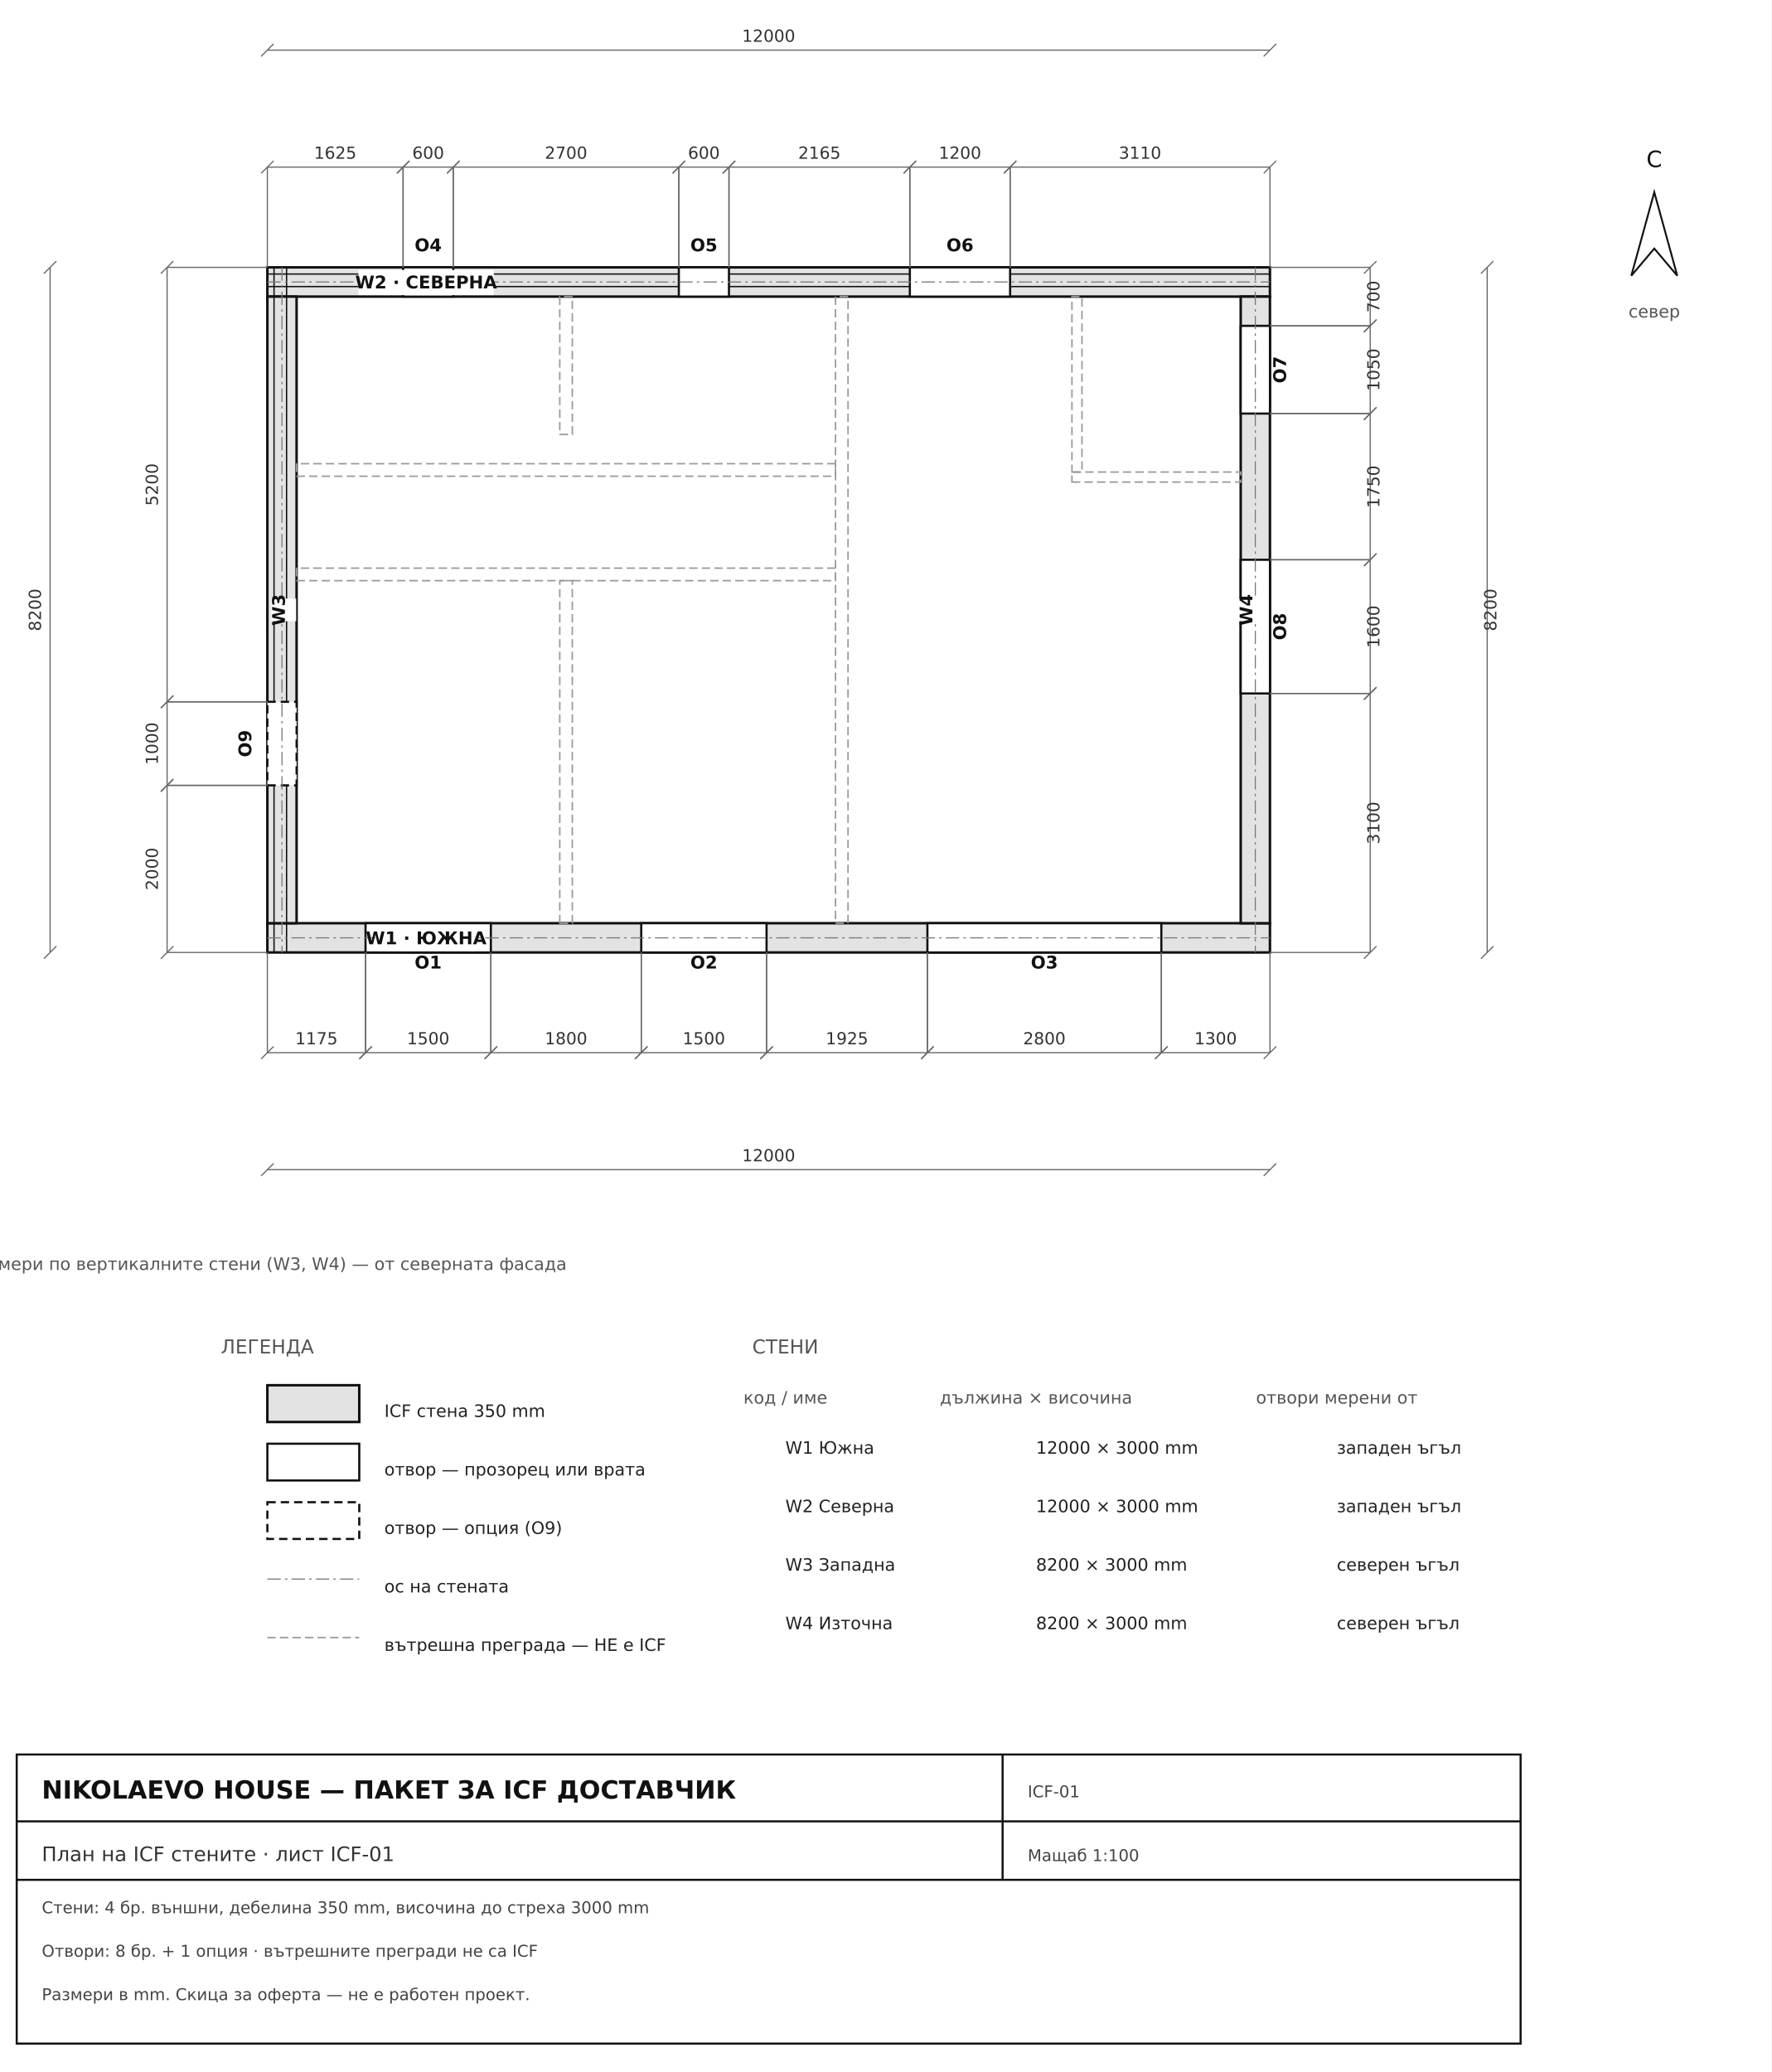
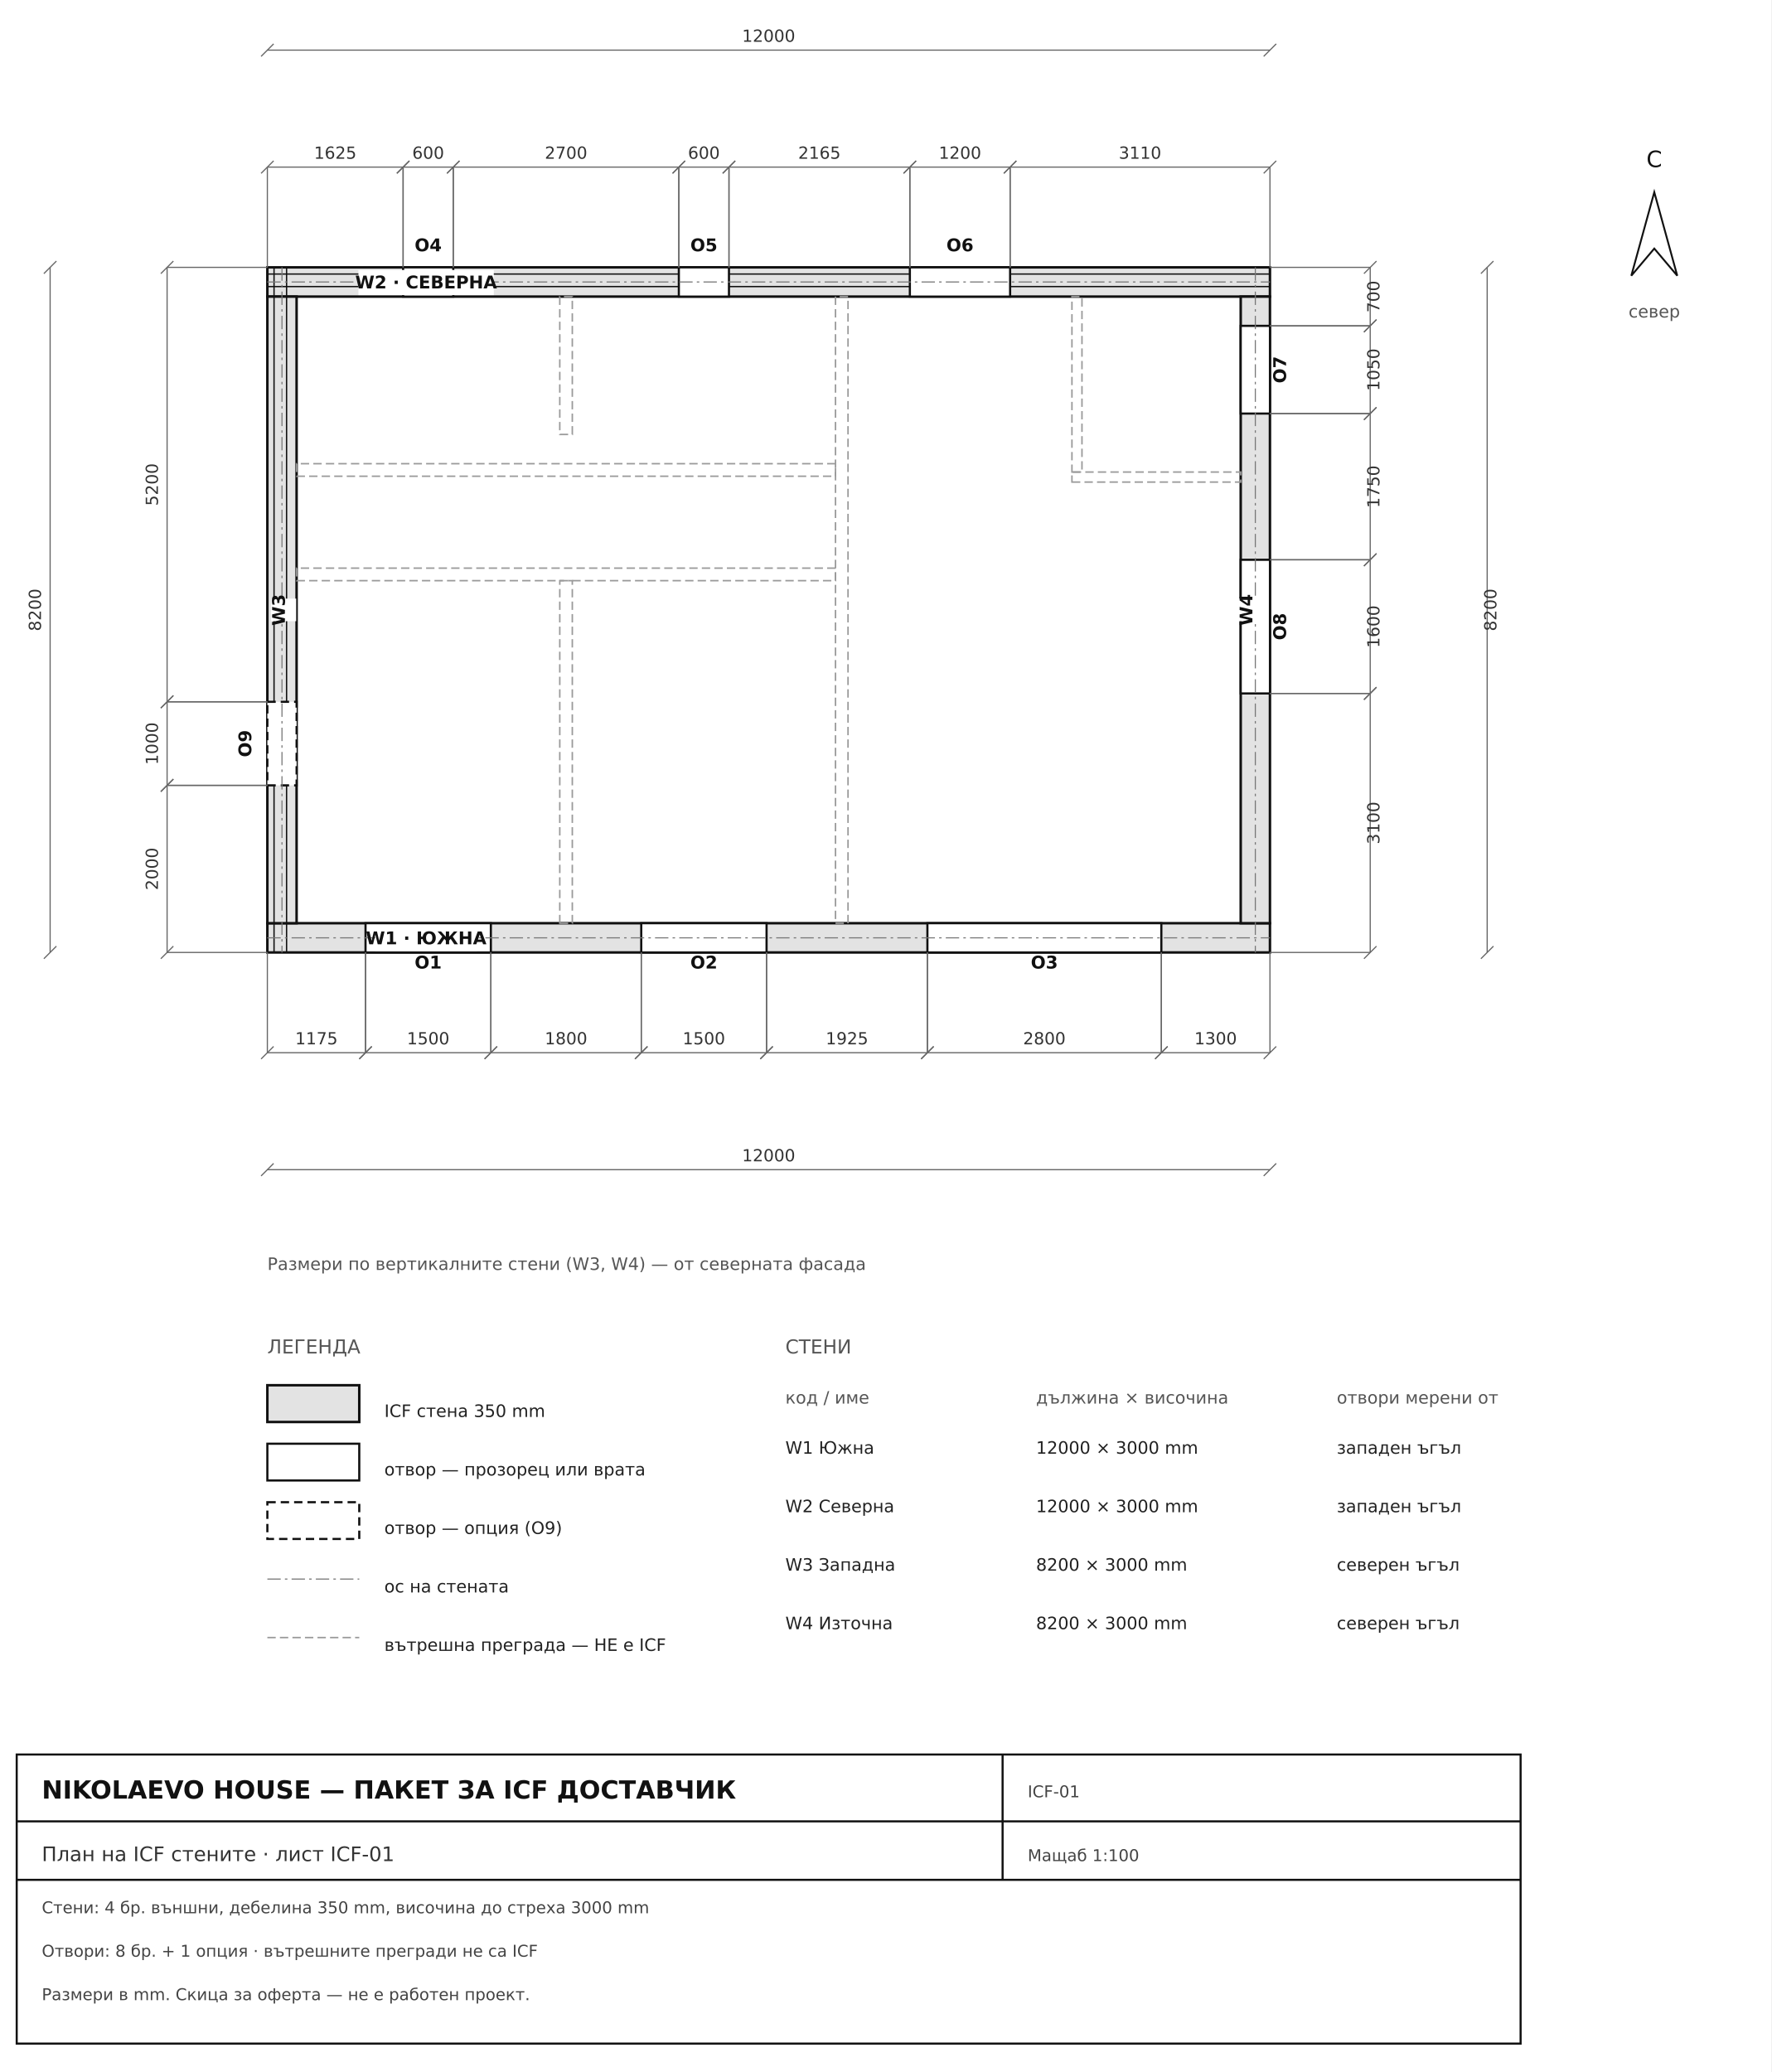
<svg xmlns="http://www.w3.org/2000/svg" width="212.0mm" height="248.0mm" viewBox="-3200 -3200 21200 24800" font-family="DejaVu Sans, Liberation Sans, Arial, sans-serif">
  <style type="text/css">
.wall    { fill:#e3e3e3; stroke:#111; stroke-width:30.00; }
.wall-l  { fill:none; stroke:#111; stroke-width:22.00; }
.open    { fill:#fff; stroke:#111; stroke-width:26.00; }
.openopt { fill:#fff; stroke:#111; stroke-width:26.00; stroke-dasharray:100.00 60.00; }
.core    { fill:none; stroke:#111; stroke-width:16.00; }
.axis    { fill:none; stroke:#777; stroke-width:13.00; stroke-dasharray:160.00 50.00 30.00 50.00; }
.part    { fill:none; stroke:#9a9a9a; stroke-width:18.00; stroke-dasharray:100.00 50.00; }
.hidden  { fill:none; stroke:#aaa; stroke-width:16.00; stroke-dasharray:70.00 50.00; }
.dim     { fill:none; stroke:#666; stroke-width:14.00; }
- .dimt    { fill:#333; font-size:200.00px; text-anchor:middle; }
- .lbl     { fill:#111; font-size:270.00px; text-anchor:middle; }
- .lbl-s   { fill:#555; font-size:205.00px; text-anchor:middle; }
- .code    { fill:#111; font-size:210.00px; font-weight:bold; text-anchor:middle; }
- .ttl     { fill:#111; font-size:420.00px; font-weight:bold; text-anchor:middle; }
- .sub     { fill:#555; font-size:230.00px; text-anchor:middle; }
+ .dimt    { fill:#333; font-size:200.00px;  }
+ .lbl     { fill:#111; font-size:270.00px;  }
+ .lbl-s   { fill:#555; font-size:205.00px;  }
+ .code    { fill:#111; font-size:210.00px; font-weight:bold; }
+ .ttl     { fill:#111; font-size:420.00px; font-weight:bold; }
+ .sub     { fill:#555; font-size:230.00px; }
.note    { fill:#222; font-size:205.00px; }
.tb      { fill:none; stroke:#111; stroke-width:25.00; }
.tbmain  { fill:#111; font-size:300.00px; font-weight:bold; }
.tbsub   { fill:#333; font-size:240.00px; }
.tbsmall { fill:#444; font-size:195.00px; }
.plate   { fill:#ffffff; stroke:none; }
</style>
  <rect x="-3200" y="-3200" width="21200" height="24800" fill="#ffffff" />
  <rect class="wall" x="0.0" y="7850.0" width="12000.0" height="350.0" />
  <rect class="wall" x="0.0" y="0.0" width="12000.0" height="350.0" />
  <rect class="wall" x="0.0" y="350.0" width="350.0" height="7500.0" />
  <rect class="wall" x="11650.0" y="350.0" width="350.0" height="7500.0" />
  <line class="core" x1="80.0" y1="0.0" x2="80.0" y2="8200.0" />
  <line class="core" x1="230.0" y1="0.0" x2="230.0" y2="8200.0" />
  <line class="core" x1="0.0" y1="80.0" x2="12000.0" y2="80.0" />
  <line class="core" x1="0.0" y1="230.0" x2="12000.0" y2="230.0" />
  <rect class="open" x="1175.0" y="7850.0" width="1500.0" height="350.0" />
  <rect class="open" x="4475.0" y="7850.0" width="1500.0" height="350.0" />
  <rect class="open" x="7900.0" y="7850.0" width="2800.0" height="350.0" />
  <rect class="open" x="1625.0" y="0.0" width="600.0" height="350.0" />
  <rect class="open" x="4925.0" y="0.0" width="600.0" height="350.0" />
  <rect class="open" x="7690.0" y="0.0" width="1200.0" height="350.0" />
  <rect class="open" x="11650.0" y="700.0" width="350.0" height="1050.0" />
  <rect class="open" x="11650.0" y="3500.0" width="350.0" height="1600.0" />
  <rect class="openopt" x="0.0" y="5200.0" width="350.0" height="1000.0" />
  <line class="axis" x1="0.0" y1="8025.0" x2="12000.0" y2="8025.0" />
  <line class="axis" x1="0.0" y1="175.0" x2="12000.0" y2="175.0" />
  <line class="axis" x1="175.0" y1="0.0" x2="175.0" y2="8200.0" />
  <line class="axis" x1="11825.0" y1="0.0" x2="11825.0" y2="8200.0" />
  <polygon class="part" points="6800.0,7850.0 6950.0,7850.0 6950.0,350.0 6800.0,350.0" />
  <polygon class="part" points="3500.0,2000.0 3650.0,2000.0 3650.0,350.0 3500.0,350.0" />
  <polygon class="part" points="350.0,2500.0 6800.0,2500.0 6800.0,2350.0 350.0,2350.0" />
  <polygon class="part" points="350.0,3750.0 6800.0,3750.0 6800.0,3600.0 350.0,3600.0" />
  <polygon class="part" points="3500.0,7850.0 3650.0,7850.0 3650.0,3750.0 3500.0,3750.0" />
  <polygon class="part" points="9630.0,2450.0 9750.0,2450.0 9750.0,350.0 9630.0,350.0" />
  <polygon class="part" points="9630.0,2570.0 11650.0,2570.0 11650.0,2450.0 9630.0,2450.0" />
  <rect class="plate" x="1292.5" y="7882.0" width="1215.0" height="300.0" />
  <text class="code" x="1900.0" y="8102.0" text-anchor="middle">W1 · ЮЖНА</text>
  <rect class="plate" x="1090.0" y="32.0" width="1620.0" height="300.0" />
  <text class="code" x="1900.0" y="252.0" text-anchor="middle">W2 · СЕВЕРНА</text>
  <rect class="plate" x="45.0" y="3965.0" width="300.0" height="270.0" />
  <text class="code" x="210.0" y="4100.0" text-anchor="middle" transform="rotate(-90.0 210.0 4100.0)">W3</text>
  <rect class="plate" x="11625.0" y="3965.0" width="300.0" height="270.0" />
  <text class="code" x="11790.0" y="4100.0" text-anchor="middle" transform="rotate(-90.0 11790.0 4100.0)">W4</text>
  <text class="code" x="1925.0" y="8392.5" text-anchor="middle">O1</text>
  <text class="code" x="5225.0" y="8392.5" text-anchor="middle">O2</text>
  <text class="code" x="9300.0" y="8392.5" text-anchor="middle">O3</text>
  <text class="code" x="1925.0" y="-192.5" text-anchor="middle">O4</text>
  <text class="code" x="5225.0" y="-192.5" text-anchor="middle">O5</text>
  <text class="code" x="8290.0" y="-192.5" text-anchor="middle">O6</text>
  <text class="code" x="12192.5" y="1225.0" text-anchor="middle" transform="rotate(-90.0 12192.5 1225.0)">O7</text>
  <text class="code" x="12192.5" y="4300.0" text-anchor="middle" transform="rotate(-90.0 12192.5 4300.0)">O8</text>
  <text class="code" x="-192.5" y="5700.0" text-anchor="middle" transform="rotate(-90.0 -192.5 5700.0)">O9</text>
  <line class="dim" x1="0.0" y1="-1200.0" x2="1625.0" y2="-1200.0" />
  <line class="dim" x1="-75.0" y1="-1125.0" x2="75.0" y2="-1275.0" />
  <line class="dim" x1="1550.0" y1="-1125.0" x2="1700.0" y2="-1275.0" />
  <line class="dim" x1="0.0" y1="0.0" x2="0.0" y2="-1200.0" />
  <line class="dim" x1="1625.0" y1="0.0" x2="1625.0" y2="-1200.0" />
  <text class="dimt" x="812.5" y="-1300.0" text-anchor="middle">1625</text>
  <line class="dim" x1="1625.0" y1="-1200.0" x2="2225.0" y2="-1200.0" />
  <line class="dim" x1="1550.0" y1="-1125.0" x2="1700.0" y2="-1275.0" />
  <line class="dim" x1="2150.0" y1="-1125.0" x2="2300.0" y2="-1275.0" />
  <line class="dim" x1="1625.0" y1="0.0" x2="1625.0" y2="-1200.0" />
  <line class="dim" x1="2225.0" y1="0.0" x2="2225.0" y2="-1200.0" />
  <text class="dimt" x="1925.0" y="-1300.0" text-anchor="middle">600</text>
  <line class="dim" x1="2225.0" y1="-1200.0" x2="4925.0" y2="-1200.0" />
  <line class="dim" x1="2150.0" y1="-1125.0" x2="2300.0" y2="-1275.0" />
  <line class="dim" x1="4850.0" y1="-1125.0" x2="5000.0" y2="-1275.0" />
  <line class="dim" x1="2225.0" y1="0.0" x2="2225.0" y2="-1200.0" />
  <line class="dim" x1="4925.0" y1="0.0" x2="4925.0" y2="-1200.0" />
  <text class="dimt" x="3575.0" y="-1300.0" text-anchor="middle">2700</text>
  <line class="dim" x1="4925.0" y1="-1200.0" x2="5525.0" y2="-1200.0" />
  <line class="dim" x1="4850.0" y1="-1125.0" x2="5000.0" y2="-1275.0" />
  <line class="dim" x1="5450.0" y1="-1125.0" x2="5600.0" y2="-1275.0" />
  <line class="dim" x1="4925.0" y1="0.0" x2="4925.0" y2="-1200.0" />
  <line class="dim" x1="5525.0" y1="0.0" x2="5525.0" y2="-1200.0" />
  <text class="dimt" x="5225.0" y="-1300.0" text-anchor="middle">600</text>
  <line class="dim" x1="5525.0" y1="-1200.0" x2="7690.0" y2="-1200.0" />
  <line class="dim" x1="5450.0" y1="-1125.0" x2="5600.0" y2="-1275.0" />
  <line class="dim" x1="7615.0" y1="-1125.0" x2="7765.0" y2="-1275.0" />
  <line class="dim" x1="5525.0" y1="0.0" x2="5525.0" y2="-1200.0" />
  <line class="dim" x1="7690.0" y1="0.0" x2="7690.0" y2="-1200.0" />
  <text class="dimt" x="6607.5" y="-1300.0" text-anchor="middle">2165</text>
  <line class="dim" x1="7690.0" y1="-1200.0" x2="8890.0" y2="-1200.0" />
  <line class="dim" x1="7615.0" y1="-1125.0" x2="7765.0" y2="-1275.0" />
  <line class="dim" x1="8815.0" y1="-1125.0" x2="8965.0" y2="-1275.0" />
  <line class="dim" x1="7690.0" y1="0.0" x2="7690.0" y2="-1200.0" />
  <line class="dim" x1="8890.0" y1="0.0" x2="8890.0" y2="-1200.0" />
  <text class="dimt" x="8290.0" y="-1300.0" text-anchor="middle">1200</text>
  <line class="dim" x1="8890.0" y1="-1200.0" x2="12000.0" y2="-1200.0" />
  <line class="dim" x1="8815.0" y1="-1125.0" x2="8965.0" y2="-1275.0" />
  <line class="dim" x1="11925.0" y1="-1125.0" x2="12075.0" y2="-1275.0" />
  <line class="dim" x1="8890.0" y1="0.0" x2="8890.0" y2="-1200.0" />
  <line class="dim" x1="12000.0" y1="0.0" x2="12000.0" y2="-1200.0" />
  <text class="dimt" x="10445.0" y="-1300.0" text-anchor="middle">3110</text>
  <line class="dim" x1="0.0" y1="-2600.0" x2="12000.0" y2="-2600.0" />
  <line class="dim" x1="-75.0" y1="-2525.0" x2="75.0" y2="-2675.0" />
  <line class="dim" x1="11925.0" y1="-2525.0" x2="12075.0" y2="-2675.0" />
  <text class="dimt" x="6000.0" y="-2700.0" text-anchor="middle">12000</text>
  <line class="dim" x1="0.0" y1="9400.0" x2="1175.0" y2="9400.0" />
  <line class="dim" x1="-75.0" y1="9475.0" x2="75.0" y2="9325.0" />
  <line class="dim" x1="1100.0" y1="9475.0" x2="1250.0" y2="9325.0" />
  <line class="dim" x1="0.0" y1="8200.0" x2="0.0" y2="9400.0" />
  <line class="dim" x1="1175.0" y1="8200.0" x2="1175.0" y2="9400.0" />
  <text class="dimt" x="587.5" y="9300.0" text-anchor="middle">1175</text>
  <line class="dim" x1="1175.0" y1="9400.0" x2="2675.0" y2="9400.0" />
  <line class="dim" x1="1100.0" y1="9475.0" x2="1250.0" y2="9325.0" />
  <line class="dim" x1="2600.0" y1="9475.0" x2="2750.0" y2="9325.0" />
  <line class="dim" x1="1175.0" y1="8200.0" x2="1175.0" y2="9400.0" />
  <line class="dim" x1="2675.0" y1="8200.0" x2="2675.0" y2="9400.0" />
  <text class="dimt" x="1925.0" y="9300.0" text-anchor="middle">1500</text>
  <line class="dim" x1="2675.0" y1="9400.0" x2="4475.0" y2="9400.0" />
  <line class="dim" x1="2600.0" y1="9475.0" x2="2750.0" y2="9325.0" />
  <line class="dim" x1="4400.0" y1="9475.0" x2="4550.0" y2="9325.0" />
  <line class="dim" x1="2675.0" y1="8200.0" x2="2675.0" y2="9400.0" />
  <line class="dim" x1="4475.0" y1="8200.0" x2="4475.0" y2="9400.0" />
  <text class="dimt" x="3575.0" y="9300.0" text-anchor="middle">1800</text>
  <line class="dim" x1="4475.0" y1="9400.0" x2="5975.0" y2="9400.0" />
  <line class="dim" x1="4400.0" y1="9475.0" x2="4550.0" y2="9325.0" />
  <line class="dim" x1="5900.0" y1="9475.0" x2="6050.0" y2="9325.0" />
  <line class="dim" x1="4475.0" y1="8200.0" x2="4475.0" y2="9400.0" />
  <line class="dim" x1="5975.0" y1="8200.0" x2="5975.0" y2="9400.0" />
  <text class="dimt" x="5225.0" y="9300.0" text-anchor="middle">1500</text>
  <line class="dim" x1="5975.0" y1="9400.0" x2="7900.0" y2="9400.0" />
  <line class="dim" x1="5900.0" y1="9475.0" x2="6050.0" y2="9325.0" />
  <line class="dim" x1="7825.0" y1="9475.0" x2="7975.0" y2="9325.0" />
  <line class="dim" x1="5975.0" y1="8200.0" x2="5975.0" y2="9400.0" />
  <line class="dim" x1="7900.0" y1="8200.0" x2="7900.0" y2="9400.0" />
  <text class="dimt" x="6937.5" y="9300.0" text-anchor="middle">1925</text>
  <line class="dim" x1="7900.0" y1="9400.0" x2="10700.0" y2="9400.0" />
  <line class="dim" x1="7825.0" y1="9475.0" x2="7975.0" y2="9325.0" />
  <line class="dim" x1="10625.0" y1="9475.0" x2="10775.0" y2="9325.0" />
  <line class="dim" x1="7900.0" y1="8200.0" x2="7900.0" y2="9400.0" />
  <line class="dim" x1="10700.0" y1="8200.0" x2="10700.0" y2="9400.0" />
  <text class="dimt" x="9300.0" y="9300.0" text-anchor="middle">2800</text>
  <line class="dim" x1="10700.0" y1="9400.0" x2="12000.0" y2="9400.0" />
  <line class="dim" x1="10625.0" y1="9475.0" x2="10775.0" y2="9325.0" />
  <line class="dim" x1="11925.0" y1="9475.0" x2="12075.0" y2="9325.0" />
  <line class="dim" x1="10700.0" y1="8200.0" x2="10700.0" y2="9400.0" />
  <line class="dim" x1="12000.0" y1="8200.0" x2="12000.0" y2="9400.0" />
  <text class="dimt" x="11350.0" y="9300.0" text-anchor="middle">1300</text>
  <line class="dim" x1="0.0" y1="10800.0" x2="12000.0" y2="10800.0" />
  <line class="dim" x1="-75.0" y1="10875.0" x2="75.0" y2="10725.0" />
  <line class="dim" x1="11925.0" y1="10875.0" x2="12075.0" y2="10725.0" />
  <text class="dimt" x="6000.0" y="10700.0" text-anchor="middle">12000</text>
  <line class="dim" x1="-1200.0" y1="0.0" x2="-1200.0" y2="5200.0" />
  <line class="dim" x1="-1275.0" y1="75.0" x2="-1125.0" y2="-75.0" />
  <line class="dim" x1="-1275.0" y1="5275.0" x2="-1125.0" y2="5125.0" />
  <line class="dim" x1="0.0" y1="0.0" x2="-1200.0" y2="0.0" />
  <line class="dim" x1="0.0" y1="5200.0" x2="-1200.0" y2="5200.0" />
  <text class="dimt" x="-1310.0" y="2600.0" text-anchor="middle" transform="rotate(-90.0 -1310.0 2600.0)">5200</text>
  <line class="dim" x1="-1200.0" y1="5200.0" x2="-1200.0" y2="6200.0" />
  <line class="dim" x1="-1275.0" y1="5275.0" x2="-1125.0" y2="5125.0" />
  <line class="dim" x1="-1275.0" y1="6275.0" x2="-1125.0" y2="6125.0" />
  <line class="dim" x1="0.0" y1="5200.0" x2="-1200.0" y2="5200.0" />
  <line class="dim" x1="0.0" y1="6200.0" x2="-1200.0" y2="6200.0" />
  <text class="dimt" x="-1310.0" y="5700.0" text-anchor="middle" transform="rotate(-90.0 -1310.0 5700.0)">1000</text>
  <line class="dim" x1="-1200.0" y1="6200.0" x2="-1200.0" y2="8200.0" />
  <line class="dim" x1="-1275.0" y1="6275.0" x2="-1125.0" y2="6125.0" />
  <line class="dim" x1="-1275.0" y1="8275.0" x2="-1125.0" y2="8125.0" />
  <line class="dim" x1="0.0" y1="6200.0" x2="-1200.0" y2="6200.0" />
  <line class="dim" x1="0.0" y1="8200.0" x2="-1200.0" y2="8200.0" />
  <text class="dimt" x="-1310.0" y="7200.0" text-anchor="middle" transform="rotate(-90.0 -1310.0 7200.0)">2000</text>
  <line class="dim" x1="-2600.0" y1="0.0" x2="-2600.0" y2="8200.0" />
  <line class="dim" x1="-2675.0" y1="75.0" x2="-2525.0" y2="-75.0" />
  <line class="dim" x1="-2675.0" y1="8275.0" x2="-2525.0" y2="8125.0" />
  <text class="dimt" x="-2710.0" y="4100.0" text-anchor="middle" transform="rotate(-90.0 -2710.0 4100.0)">8200</text>
  <line class="dim" x1="13200.0" y1="0.0" x2="13200.0" y2="700.0" />
  <line class="dim" x1="13125.0" y1="75.0" x2="13275.0" y2="-75.0" />
  <line class="dim" x1="13125.0" y1="775.0" x2="13275.0" y2="625.0" />
  <line class="dim" x1="12000.0" y1="0.0" x2="13200.0" y2="0.0" />
  <line class="dim" x1="12000.0" y1="700.0" x2="13200.0" y2="700.0" />
  <text class="dimt" x="13310.0" y="350.0" text-anchor="middle" transform="rotate(-90.0 13310.0 350.0)">700</text>
  <line class="dim" x1="13200.0" y1="700.0" x2="13200.0" y2="1750.0" />
  <line class="dim" x1="13125.0" y1="775.0" x2="13275.0" y2="625.0" />
  <line class="dim" x1="13125.0" y1="1825.0" x2="13275.0" y2="1675.0" />
  <line class="dim" x1="12000.0" y1="700.0" x2="13200.0" y2="700.0" />
  <line class="dim" x1="12000.0" y1="1750.0" x2="13200.0" y2="1750.0" />
  <text class="dimt" x="13310.0" y="1225.0" text-anchor="middle" transform="rotate(-90.0 13310.0 1225.0)">1050</text>
  <line class="dim" x1="13200.0" y1="1750.0" x2="13200.0" y2="3500.0" />
  <line class="dim" x1="13125.0" y1="1825.0" x2="13275.0" y2="1675.0" />
  <line class="dim" x1="13125.0" y1="3575.0" x2="13275.0" y2="3425.0" />
  <line class="dim" x1="12000.0" y1="1750.0" x2="13200.0" y2="1750.0" />
  <line class="dim" x1="12000.0" y1="3500.0" x2="13200.0" y2="3500.0" />
  <text class="dimt" x="13310.0" y="2625.0" text-anchor="middle" transform="rotate(-90.0 13310.0 2625.0)">1750</text>
  <line class="dim" x1="13200.0" y1="3500.0" x2="13200.0" y2="5100.0" />
  <line class="dim" x1="13125.0" y1="3575.0" x2="13275.0" y2="3425.0" />
  <line class="dim" x1="13125.0" y1="5175.0" x2="13275.0" y2="5025.0" />
  <line class="dim" x1="12000.0" y1="3500.0" x2="13200.0" y2="3500.0" />
  <line class="dim" x1="12000.0" y1="5100.0" x2="13200.0" y2="5100.0" />
  <text class="dimt" x="13310.0" y="4300.0" text-anchor="middle" transform="rotate(-90.0 13310.0 4300.0)">1600</text>
  <line class="dim" x1="13200.0" y1="5100.0" x2="13200.0" y2="8200.0" />
  <line class="dim" x1="13125.0" y1="5175.0" x2="13275.0" y2="5025.0" />
  <line class="dim" x1="13125.0" y1="8275.0" x2="13275.0" y2="8125.0" />
  <line class="dim" x1="12000.0" y1="5100.0" x2="13200.0" y2="5100.0" />
  <line class="dim" x1="12000.0" y1="8200.0" x2="13200.0" y2="8200.0" />
  <text class="dimt" x="13310.0" y="6650.0" text-anchor="middle" transform="rotate(-90.0 13310.0 6650.0)">3100</text>
  <line class="dim" x1="14600.0" y1="0.0" x2="14600.0" y2="8200.0" />
  <line class="dim" x1="14525.0" y1="75.0" x2="14675.0" y2="-75.0" />
  <line class="dim" x1="14525.0" y1="8275.0" x2="14675.0" y2="8125.0" />
  <text class="dimt" x="14710.0" y="4100.0" text-anchor="middle" transform="rotate(-90.0 14710.0 4100.0)">8200</text>
  <text class="lbl-s" x="0.0" y="12000.0" text-anchor="start">Размери по вертикалните стени (W3, W4) — от северната фасада</text>
  <polygon class="wall-l" points="16600.0,-900.0 16875.0,100.0 16600.0,-225.0 16325.0,100.0" />
  <text class="lbl" x="16600.0" y="-1200.0" text-anchor="middle">С</text>
  <text class="lbl-s" x="16600.0" y="600.0" text-anchor="middle">север</text>
  <text class="sub" x="0.0" y="13000.0" text-anchor="start">ЛЕГЕНДА</text>
  <rect class="wall" x="0.0" y="13380.0" width="1100.0" height="440.0" />
  <text class="note" x="1400.0" y="13760.0" text-anchor="start">ICF стена 350 mm</text>
  <rect class="open" x="0.0" y="14080.0" width="1100.0" height="440.0" />
  <text class="note" x="1400.0" y="14460.0" text-anchor="start">отвор — прозорец или врата</text>
  <rect class="openopt" x="0.0" y="14780.0" width="1100.0" height="440.0" />
  <text class="note" x="1400.0" y="15160.0" text-anchor="start">отвор — опция (O9)</text>
  <line class="axis" x1="0.0" y1="15700.0" x2="1100.0" y2="15700.0" />
  <text class="note" x="1400.0" y="15860.0" text-anchor="start">ос на стената</text>
  <line class="part" x1="0.0" y1="16400.0" x2="1100.0" y2="16400.0" />
  <text class="note" x="1400.0" y="16560.0" text-anchor="start">вътрешна преграда — НЕ е ICF</text>
  <text class="sub" x="6200.0" y="13000.0" text-anchor="start">СТЕНИ</text>
  <text class="lbl-s" x="6200.0" y="13600.0" text-anchor="start">код / име</text>
  <text class="lbl-s" x="9200.0" y="13600.0" text-anchor="start">дължина × височина</text>
  <text class="lbl-s" x="12800.0" y="13600.0" text-anchor="start">отвори мерени от</text>
  <text class="note" x="6200.0" y="14200.0" text-anchor="start">W1  Южна</text>
  <text class="note" x="9200.0" y="14200.0" text-anchor="start">12000 × 3000 mm</text>
  <text class="note" x="12800.0" y="14200.0" text-anchor="start">западен ъгъл</text>
  <text class="note" x="6200.0" y="14900.0" text-anchor="start">W2  Северна</text>
  <text class="note" x="9200.0" y="14900.0" text-anchor="start">12000 × 3000 mm</text>
  <text class="note" x="12800.0" y="14900.0" text-anchor="start">западен ъгъл</text>
  <text class="note" x="6200.0" y="15600.0" text-anchor="start">W3  Западна</text>
  <text class="note" x="9200.0" y="15600.0" text-anchor="start">8200 × 3000 mm</text>
  <text class="note" x="12800.0" y="15600.0" text-anchor="start">северен ъгъл</text>
  <text class="note" x="6200.0" y="16300.0" text-anchor="start">W4  Източна</text>
  <text class="note" x="9200.0" y="16300.0" text-anchor="start">8200 × 3000 mm</text>
  <text class="note" x="12800.0" y="16300.0" text-anchor="start">северен ъгъл</text>
  <rect class="tb" x="-3000.0" y="17800.0" width="18000.0" height="3460.0" />
  <line class="tb" x1="-3000.0" y1="18600.0" x2="15000.0" y2="18600.0" />
  <line class="tb" x1="-3000.0" y1="19300.0" x2="15000.0" y2="19300.0" />
  <line class="tb" x1="8800.0" y1="17800.0" x2="8800.0" y2="19300.0" />
  <text class="tbmain" x="-2700.0" y="18328.0" text-anchor="start">NIKOLAEVO HOUSE — ПАКЕТ ЗА ICF ДОСТАВЧИК</text>
  <text class="tbsub" x="-2700.0" y="19076.0" text-anchor="start">План на ICF стените · лист ICF-01</text>
  <text class="tbsmall" x="9100.0" y="18312.0" text-anchor="start">ICF-01</text>
  <text class="tbsmall" x="9100.0" y="19076.0" text-anchor="start">Мащаб 1:100</text>
  <text class="tbsmall" x="-2700.0" y="19700.0" text-anchor="start">Стени: 4 бр. външни, дебелина 350 mm, височина до стреха 3000 mm</text>
  <text class="tbsmall" x="-2700.0" y="20220.0" text-anchor="start">Отвори: 8 бр. + 1 опция · вътрешните прегради не са ICF</text>
  <text class="tbsmall" x="-2700.0" y="20740.0" text-anchor="start">Размери в mm. Скица за оферта — не е работен проект.</text>
</svg>
